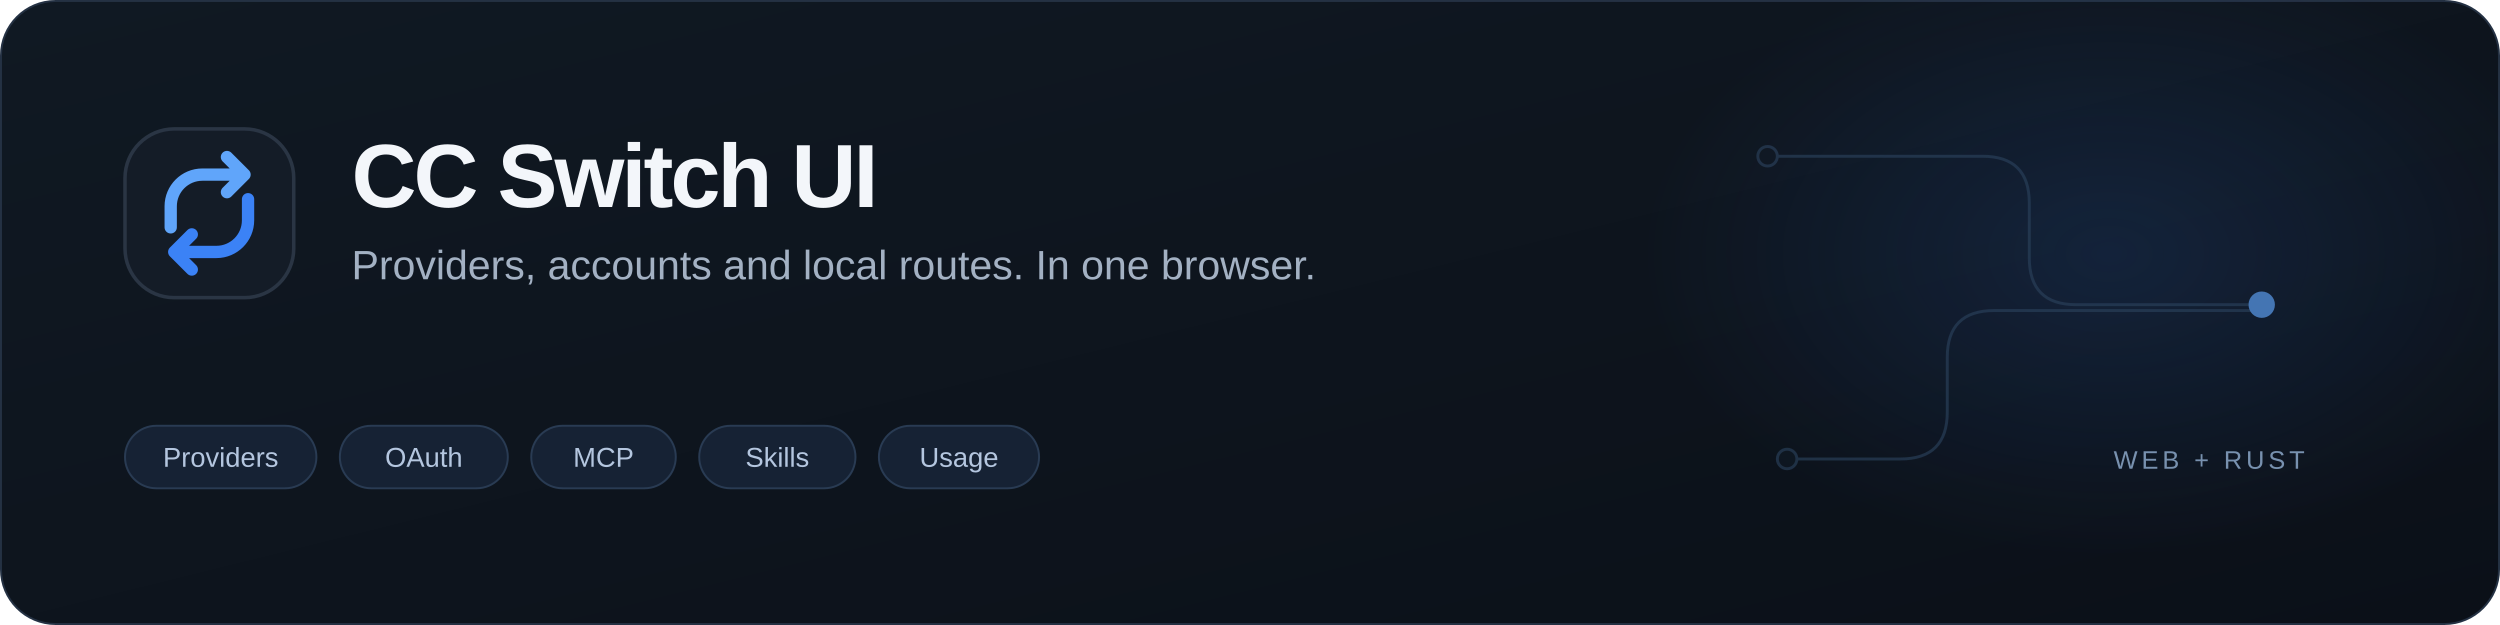
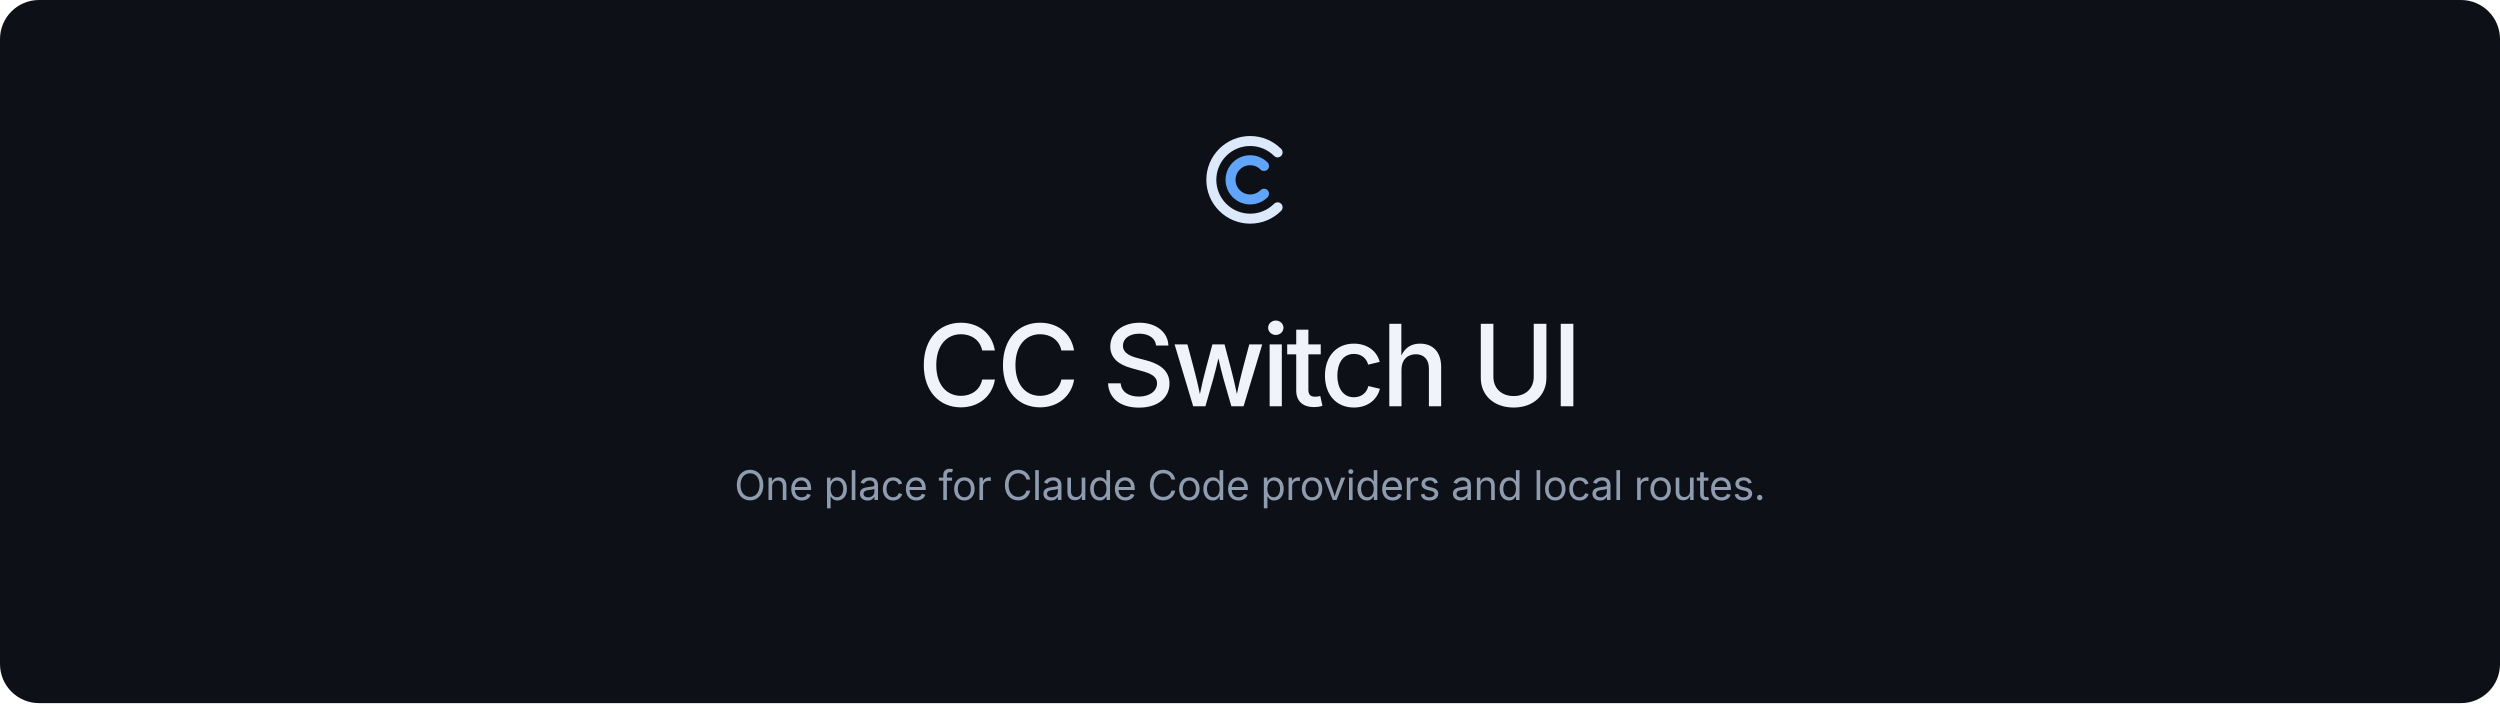
- <svg xmlns="http://www.w3.org/2000/svg" width="1280" height="320" viewBox="0 0 1280 320" role="img" aria-labelledby="title desc">
-   <defs>
-     <linearGradient id="surface" x1="0" y1="0" x2="1" y2="1">
-       <stop stop-color="#101923" />
-       <stop offset="1" stop-color="#0B1018" />
-     </linearGradient>
-     <radialGradient id="light">
-       <stop stop-color="#3B82F6" stop-opacity=".14" />
-       <stop offset="1" stop-color="#3B82F6" stop-opacity="0" />
-     </radialGradient>
-   </defs>
-   <rect x=".5" y=".5" width="1279" height="319" rx="28" fill="url(#surface)" stroke="#243143" />
-   <ellipse cx="1080" cy="130" rx="240" ry="155" fill="url(#light)" />
-   <g fill="none" stroke="#29405B" stroke-width="1.5" opacity=".65">
-     <path d="M905 80h110q24 0 24 24v28q0 24 24 24h95" />
-     <path d="M915 235h58q24 0 24-24v-28q0-24 24-24h137" />
-     <circle cx="905" cy="80" r="5" fill="#101923" />
-     <circle cx="915" cy="235" r="5" fill="#101923" />
-     <circle cx="1158" cy="156" r="6" fill="#60A5FA" stroke="#60A5FA" />
+ <svg xmlns="http://www.w3.org/2000/svg" width="1280" height="360" viewBox="0 0 1280 360" role="img" aria-labelledby="title desc">
+   <rect width="1280" height="360" rx="20" fill="#0D1117" />
+   <g transform="translate(606 58) scale(1.42)" fill="none" stroke-linecap="round" stroke-width="3.6">
+     <path d="M33.9 14.1a14 14 0 1 0 0 19.8" stroke="#DCE9FB" />
+     <path d="M29 19a7.07 7.07 0 1 0 0 10" stroke="#60A5FA" />
  </g>
-   <g transform="translate(64 66) scale(1.8)">
-     <rect width="48" height="48" rx="14" fill="#141C27" stroke="#2A3544" />
-     <g fill="none" stroke-linecap="round" stroke-linejoin="round" stroke-width="3.5">
-       <path d="M13 28v-6a9 9 0 0 1 9-9h12m-5-5 5 5-5 5" stroke="#60A5FA" />
-       <path d="M35 20v6a9 9 0 0 1-9 9H14m5-5-5 5 5 5" stroke="#3B82F6" />
-     </g>
-   </g>
-   <g font-family="-apple-system,BlinkMacSystemFont,Segoe UI,Arial,sans-serif">
-     <text x="180" y="106" fill="#F3F6FA" font-size="46" font-weight="600" letter-spacing="-1.5">CC Switch UI</text>
-     <text x="180" y="143" fill="#A3B1C3" font-size="21">Providers, accounts and local routes. In one browser.</text>
-     <g font-size="14" fill="#B4C6DF">
-       <rect x="64" y="218" width="98" height="32" rx="16" fill="#162234" stroke="#293B53" />
-       <text x="113" y="239" text-anchor="middle">Providers</text>
-       <rect x="174" y="218" width="86" height="32" rx="16" fill="#162234" stroke="#293B53" />
-       <text x="217" y="239" text-anchor="middle">OAuth</text>
-       <rect x="272" y="218" width="74" height="32" rx="16" fill="#162234" stroke="#293B53" />
-       <text x="309" y="239" text-anchor="middle">MCP</text>
-       <rect x="358" y="218" width="80" height="32" rx="16" fill="#162234" stroke="#293B53" />
-       <text x="398" y="239" text-anchor="middle">Skills</text>
-       <rect x="450" y="218" width="82" height="32" rx="16" fill="#162234" stroke="#293B53" />
-       <text x="491" y="239" text-anchor="middle">Usage</text>
-     </g>
-     <text x="1180" y="240" text-anchor="end" fill="#7891AF" font-size="13" letter-spacing="2">WEB + RUST</text>
+   <g font-family="Inter,-apple-system,BlinkMacSystemFont,Segoe UI,Arial,sans-serif" text-anchor="middle">
+     <text x="640" y="208" fill="#F0F4FA" font-size="58" font-weight="500" letter-spacing="-2">CC Switch UI</text>
+     <text x="640" y="256" fill="#8F9CAF" font-size="21" font-weight="400" letter-spacing="-.2">One place for Claude Code providers and local routes.</text>
  </g>
</svg>
